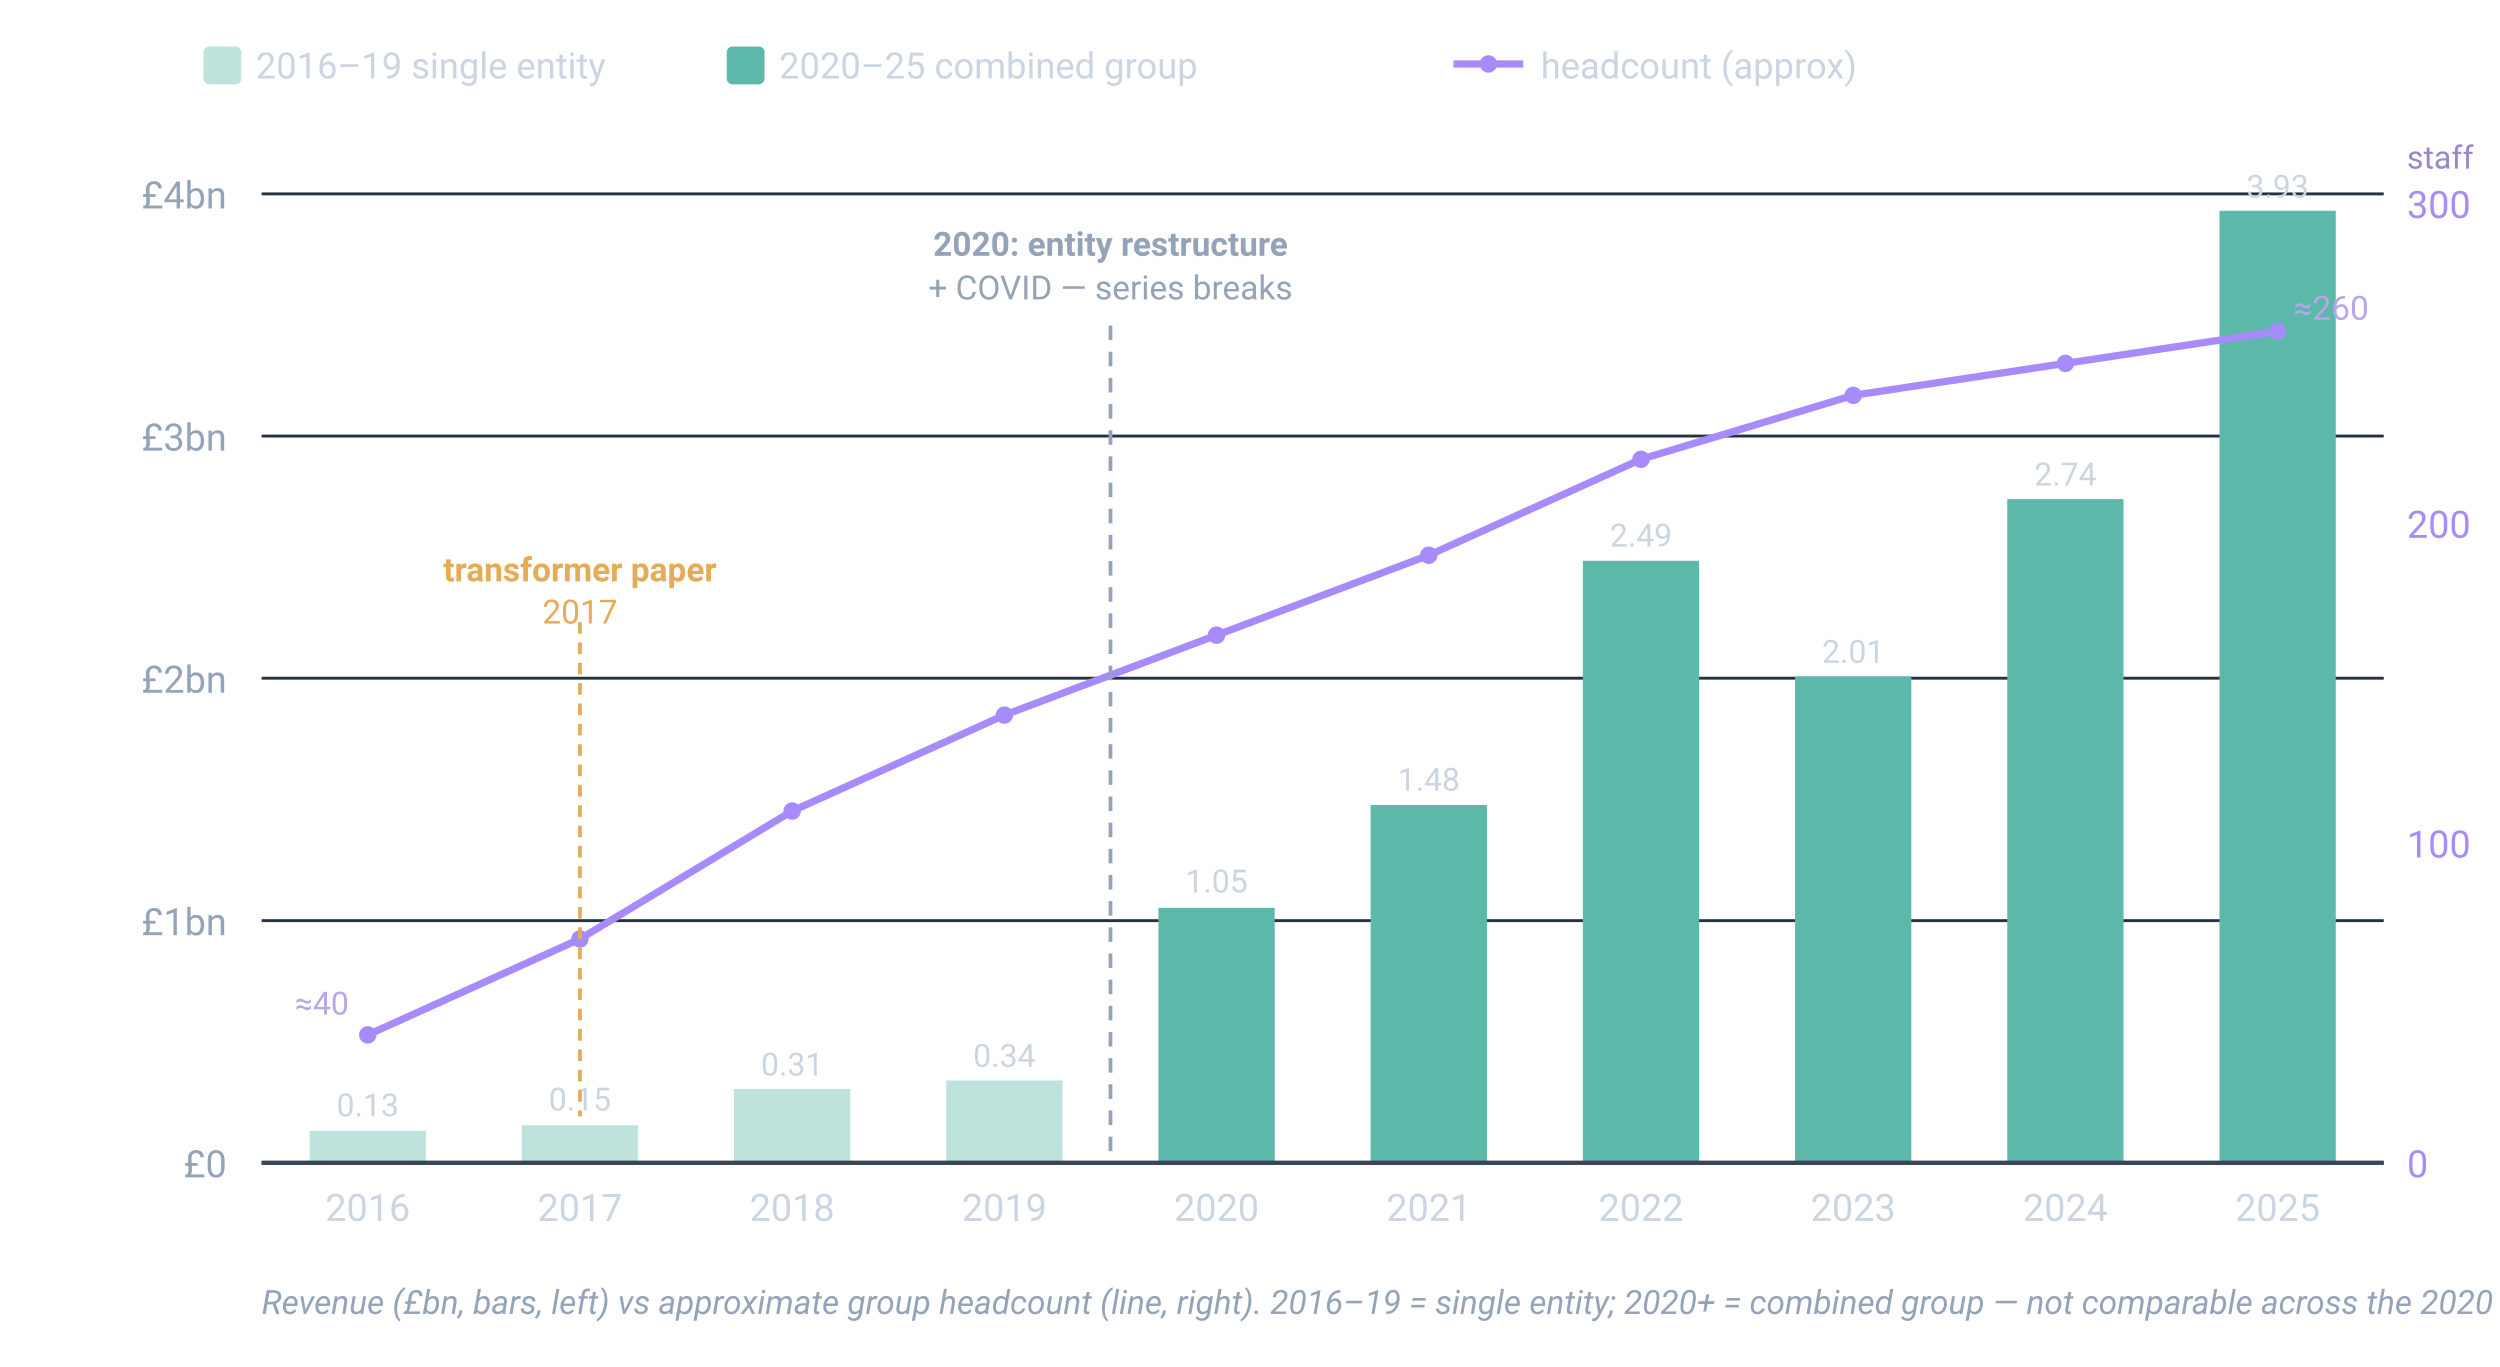
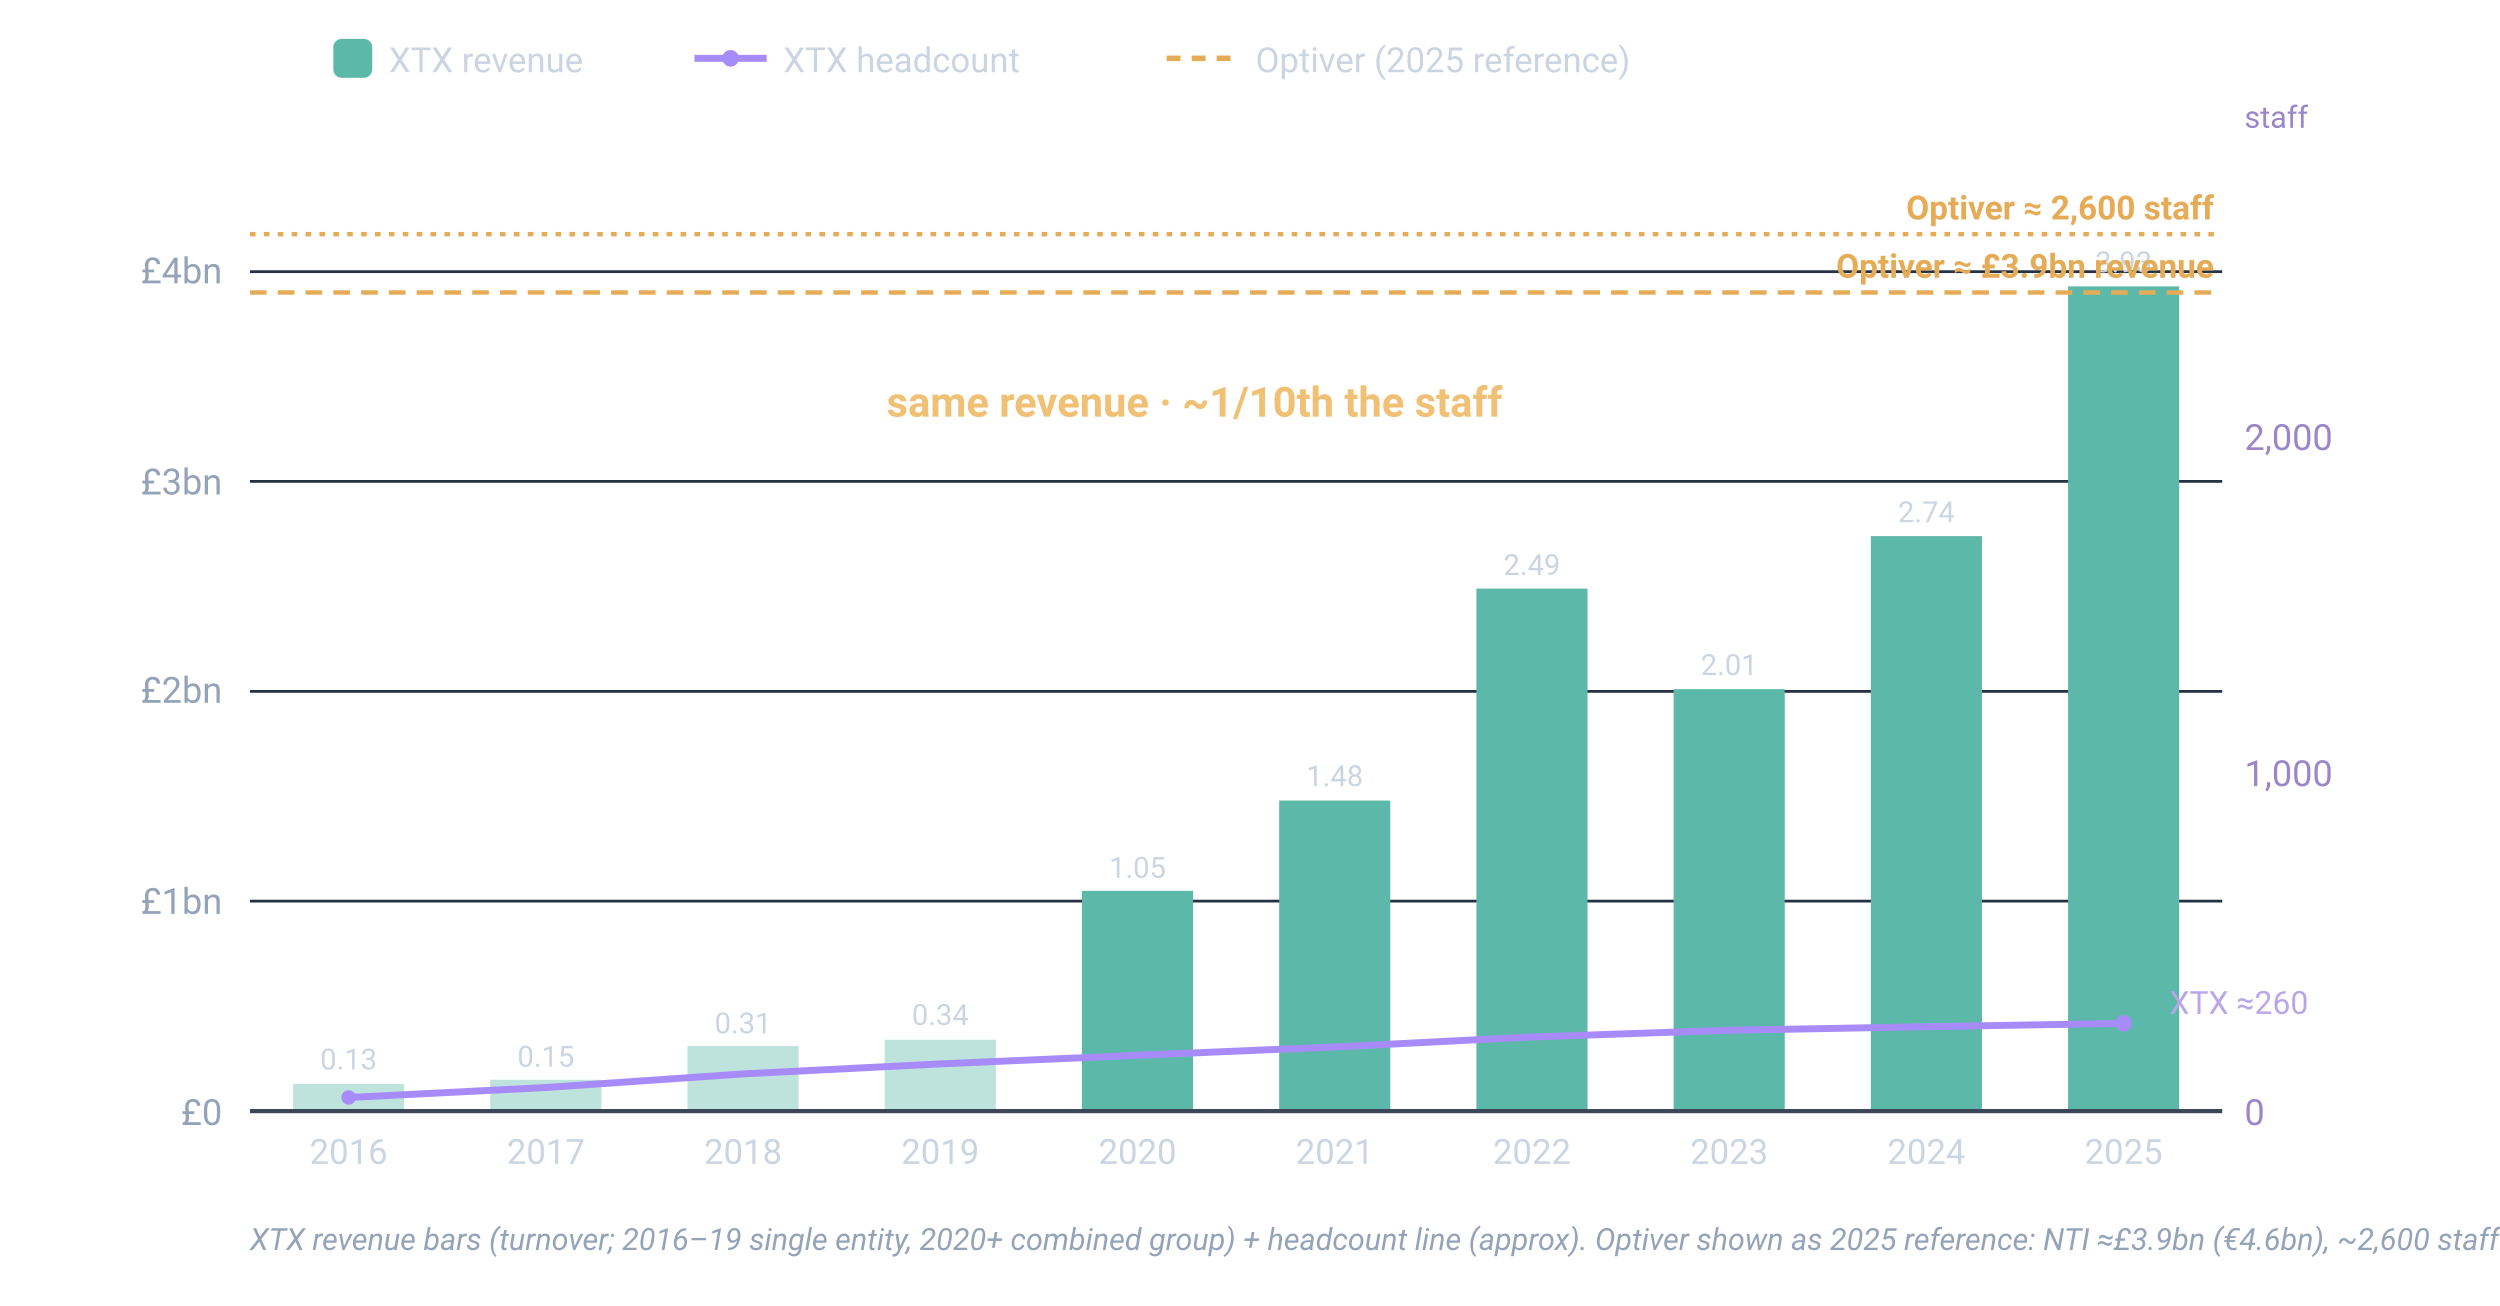
- <svg xmlns="http://www.w3.org/2000/svg" viewBox="0 0 860 470" font-family="-apple-system, Segoe UI, Roboto, sans-serif">
+ <svg xmlns="http://www.w3.org/2000/svg" viewBox="0 0 900 470" font-family="-apple-system, Segoe UI, Roboto, sans-serif">
  <g font-size="12.5">
-     <rect x="70" y="16" width="13" height="13" rx="2" fill="#5cb8a8" opacity="0.4" />
-     <text x="88" y="27" fill="#cbd5e1">2016–19 single entity</text>
-     <rect x="250" y="16" width="13" height="13" rx="2" fill="#5cb8a8" />
-     <text x="268" y="27" fill="#cbd5e1">2020–25 combined group</text>
-     <line x1="500" y1="22" x2="524" y2="22" stroke="#a78bfa" stroke-width="2.5" />
-     <circle cx="512" cy="22" r="3" fill="#a78bfa" />
-     <text x="530" y="27" fill="#cbd5e1">headcount (approx)</text>
+     <rect x="120" y="14" width="14" height="14" rx="3" fill="#5cb8a8" />
+     <text x="140" y="26" fill="#cbd5e1">XTX revenue</text>
+     <line x1="250" y1="21" x2="276" y2="21" stroke="#a78bfa" stroke-width="2.5" />
+     <circle cx="263" cy="21" r="3" fill="#a78bfa" />
+     <text x="282" y="26" fill="#cbd5e1">XTX headcount</text>
+     <line x1="420" y1="21" x2="446" y2="21" stroke="#e6ab57" stroke-width="2" stroke-dasharray="5 4" />
+     <text x="452" y="26" fill="#cbd5e1">Optiver (2025 reference)</text>
  </g>
  <g stroke="#263244" stroke-width="1">
-     <line x1="90" y1="400" x2="820" y2="400" />
-     <line x1="90" y1="316.7" x2="820" y2="316.7" />
-     <line x1="90" y1="233.3" x2="820" y2="233.3" />
-     <line x1="90" y1="150" x2="820" y2="150" />
-     <line x1="90" y1="66.7" x2="820" y2="66.7" />
+     <line x1="90" y1="324.4" x2="800" y2="324.4" />
+     <line x1="90" y1="248.9" x2="800" y2="248.9" />
+     <line x1="90" y1="173.3" x2="800" y2="173.3" />
+     <line x1="90" y1="97.8" x2="800" y2="97.8" />
  </g>
  <g fill="#94a3b8" font-size="13" text-anchor="end">
-     <text x="78" y="405">£0</text>
-     <text x="78" y="321.7">£1bn</text>
-     <text x="78" y="238.3">£2bn</text>
-     <text x="78" y="155">£3bn</text>
-     <text x="78" y="71.7">£4bn</text>
+     <text x="80" y="405">£0</text>
+     <text x="80" y="329">£1bn</text>
+     <text x="80" y="253">£2bn</text>
+     <text x="80" y="178">£3bn</text>
+     <text x="80" y="102">£4bn</text>
  </g>
-   <g fill="#a78bfa" font-size="13" text-anchor="start">
-     <text x="828" y="405">0</text>
-     <text x="828" y="295">100</text>
-     <text x="828" y="185">200</text>
-     <text x="828" y="75">300</text>
-     <text x="828" y="58" font-size="11" fill="#9a86c8">staff</text>
+   <g fill="#9a86c8" font-size="13" text-anchor="start">
+     <text x="808" y="405">0</text>
+     <text x="808" y="283">1,000</text>
+     <text x="808" y="162">2,000</text>
+     <text x="808" y="46" font-size="11">staff</text>
  </g>
  <g fill="#5cb8a8" opacity="0.4">
-     <rect x="106.5" y="389.0" width="40" height="11.0" />
-     <rect x="179.5" y="387.1" width="40" height="12.9" />
-     <rect x="252.5" y="374.6" width="40" height="25.4" />
-     <rect x="325.5" y="371.7" width="40" height="28.3" />
+     <rect x="105.5" y="390.2" width="40" height="9.8" />
+     <rect x="176.5" y="388.7" width="40" height="11.3" />
+     <rect x="247.5" y="376.6" width="40" height="23.4" />
+     <rect x="318.5" y="374.3" width="40" height="25.7" />
  </g>
  <g fill="#5cb8a8">
-     <rect x="398.5" y="312.3" width="40" height="87.7" />
-     <rect x="471.5" y="276.9" width="40" height="123.1" />
-     <rect x="544.5" y="192.9" width="40" height="207.1" />
-     <rect x="617.5" y="232.7" width="40" height="167.3" />
-     <rect x="690.5" y="171.7" width="40" height="228.3" />
-     <rect x="763.5" y="72.5" width="40" height="327.5" />
+     <rect x="389.5" y="320.7" width="40" height="79.3" />
+     <rect x="460.5" y="288.2" width="40" height="111.8" />
+     <rect x="531.5" y="211.9" width="40" height="188.1" />
+     <rect x="602.5" y="248.1" width="40" height="151.9" />
+     <rect x="673.5" y="193.0" width="40" height="207.0" />
+     <rect x="744.5" y="103.1" width="40" height="296.9" />
  </g>
-   <g fill="#cbd5e1" font-size="11" text-anchor="middle">
-     <text x="126.5" y="384">0.13</text>
-     <text x="199.5" y="382">0.15</text>
-     <text x="272.5" y="370">0.31</text>
-     <text x="345.5" y="367">0.34</text>
-     <text x="418.5" y="307">1.05</text>
-     <text x="491.5" y="272">1.48</text>
-     <text x="564.5" y="188">2.49</text>
-     <text x="637.5" y="228">2.01</text>
-     <text x="710.5" y="167">2.74</text>
-     <text x="783.5" y="68">3.93</text>
+   <g fill="#cbd5e1" font-size="10.5" text-anchor="middle">
+     <text x="125.5" y="385">0.13</text>
+     <text x="196.5" y="384">0.15</text>
+     <text x="267.5" y="372">0.31</text>
+     <text x="338.5" y="369">0.34</text>
+     <text x="409.5" y="316">1.05</text>
+     <text x="480.5" y="283">1.48</text>
+     <text x="551.5" y="207">2.49</text>
+     <text x="622.5" y="243">2.01</text>
+     <text x="693.5" y="188">2.74</text>
+     <text x="764.5" y="98">3.93</text>
  </g>
-   <polyline points="126.5,356 199.5,323 272.5,279 345.5,246 418.5,218.5 491.5,191 564.5,158 637.5,136 710.5,125 783.5,114" fill="none" stroke="#a78bfa" stroke-width="2.5" />
+   <line x1="90" y1="105.3" x2="800" y2="105.3" stroke="#e6ab57" stroke-width="1.6" stroke-dasharray="6 4" />
+   <text x="797" y="100" text-anchor="end" fill="#e6ab57" font-size="12" font-weight="600">Optiver ≈ £3.9bn revenue</text>
+   <line x1="90" y1="84.3" x2="800" y2="84.3" stroke="#e6ab57" stroke-width="1.6" stroke-dasharray="2 3" />
+   <text x="797" y="79" text-anchor="end" fill="#e6ab57" font-size="12" font-weight="600">Optiver ≈ 2,600 staff</text>
+   <polyline points="125.5,395.1 196.5,391.5 267.5,386.6 338.5,383.0 409.5,379.9 480.5,376.9 551.5,373.3 622.5,370.9 693.5,369.6 764.5,368.4" fill="none" stroke="#a78bfa" stroke-width="2.5" />
  <g fill="#a78bfa">
-     <circle cx="126.5" cy="356" r="3" />
-     <circle cx="199.5" cy="323" r="3" />
-     <circle cx="272.5" cy="279" r="3" />
-     <circle cx="345.5" cy="246" r="3" />
-     <circle cx="418.5" cy="218.5" r="3" />
-     <circle cx="491.5" cy="191" r="3" />
-     <circle cx="564.5" cy="158" r="3" />
-     <circle cx="637.5" cy="136" r="3" />
-     <circle cx="710.5" cy="125" r="3" />
-     <circle cx="783.5" cy="114" r="3" />
+     <circle cx="125.5" cy="395.1" r="2.6" />
+     <circle cx="764.5" cy="368.4" r="3" />
  </g>
-   <text x="120" y="349" text-anchor="end" fill="#b9a6e8" font-size="11">≈40</text>
-   <text x="789" y="110" text-anchor="start" fill="#b9a6e8" font-size="11.5">≈260</text>
-   <line x1="199.5" y1="214" x2="199.5" y2="384" stroke="#e6ab57" stroke-width="1.3" stroke-dasharray="4 3" />
-   <text x="199.5" y="200" text-anchor="middle" fill="#e6ab57" font-size="11.5" font-weight="600">transformer paper</text>
-   <text x="199.5" y="214.5" text-anchor="middle" fill="#e6ab57" font-size="11.5">2017</text>
-   <line x1="382" y1="112" x2="382" y2="400" stroke="#94a3b8" stroke-width="1.3" stroke-dasharray="5 4" />
-   <text x="382" y="88" text-anchor="middle" fill="#94a3b8" font-size="11.5" font-weight="600">2020: entity restructure</text>
-   <text x="382" y="103" text-anchor="middle" fill="#94a3b8" font-size="11.5">+ COVID — series breaks</text>
-   <line x1="90" y1="400" x2="820" y2="400" stroke="#3a4658" stroke-width="1.5" />
-   <g fill="#cbd5e1" font-size="13" text-anchor="middle">
-     <text x="126.5" y="420">2016</text>
-     <text x="199.5" y="420">2017</text>
-     <text x="272.5" y="420">2018</text>
-     <text x="345.5" y="420">2019</text>
-     <text x="418.5" y="420">2020</text>
-     <text x="491.5" y="420">2021</text>
-     <text x="564.5" y="420">2022</text>
-     <text x="637.5" y="420">2023</text>
-     <text x="710.5" y="420">2024</text>
-     <text x="783.5" y="420">2025</text>
+   <text x="781" y="365" text-anchor="start" fill="#b9a6e8" font-size="11.5">XTX ≈260</text>
+   <text x="430" y="150" text-anchor="middle" fill="#f0c074" font-size="15" font-weight="700">same revenue · ~1/10th the staff</text>
+   <line x1="90" y1="400" x2="800" y2="400" stroke="#3a4658" stroke-width="1.5" />
+   <g fill="#cbd5e1" font-size="12.5" text-anchor="middle">
+     <text x="125.5" y="419">2016</text>
+     <text x="196.5" y="419">2017</text>
+     <text x="267.5" y="419">2018</text>
+     <text x="338.5" y="419">2019</text>
+     <text x="409.5" y="419">2020</text>
+     <text x="480.5" y="419">2021</text>
+     <text x="551.5" y="419">2022</text>
+     <text x="622.5" y="419">2023</text>
+     <text x="693.5" y="419">2024</text>
+     <text x="764.5" y="419">2025</text>
  </g>
-   <text x="90" y="452" fill="#94a3b8" font-size="11.5" font-style="italic">Revenue (£bn, bars, left) vs approximate group headcount (line, right). 2016–19 = single entity; 2020+ = combined group — not comparable across the 2020 restructure. Source: Companies House / press; headcount approximate.</text>
+   <text x="90" y="450" fill="#94a3b8" font-size="11" font-style="italic">XTX revenue bars (turnover; 2016–19 single entity, 2020+ combined group) + headcount line (approx). Optiver shown as 2025 reference: NTI ≈£3.9bn (€4.6bn), ~2,600 staff. €→£ approx.</text>
</svg>
